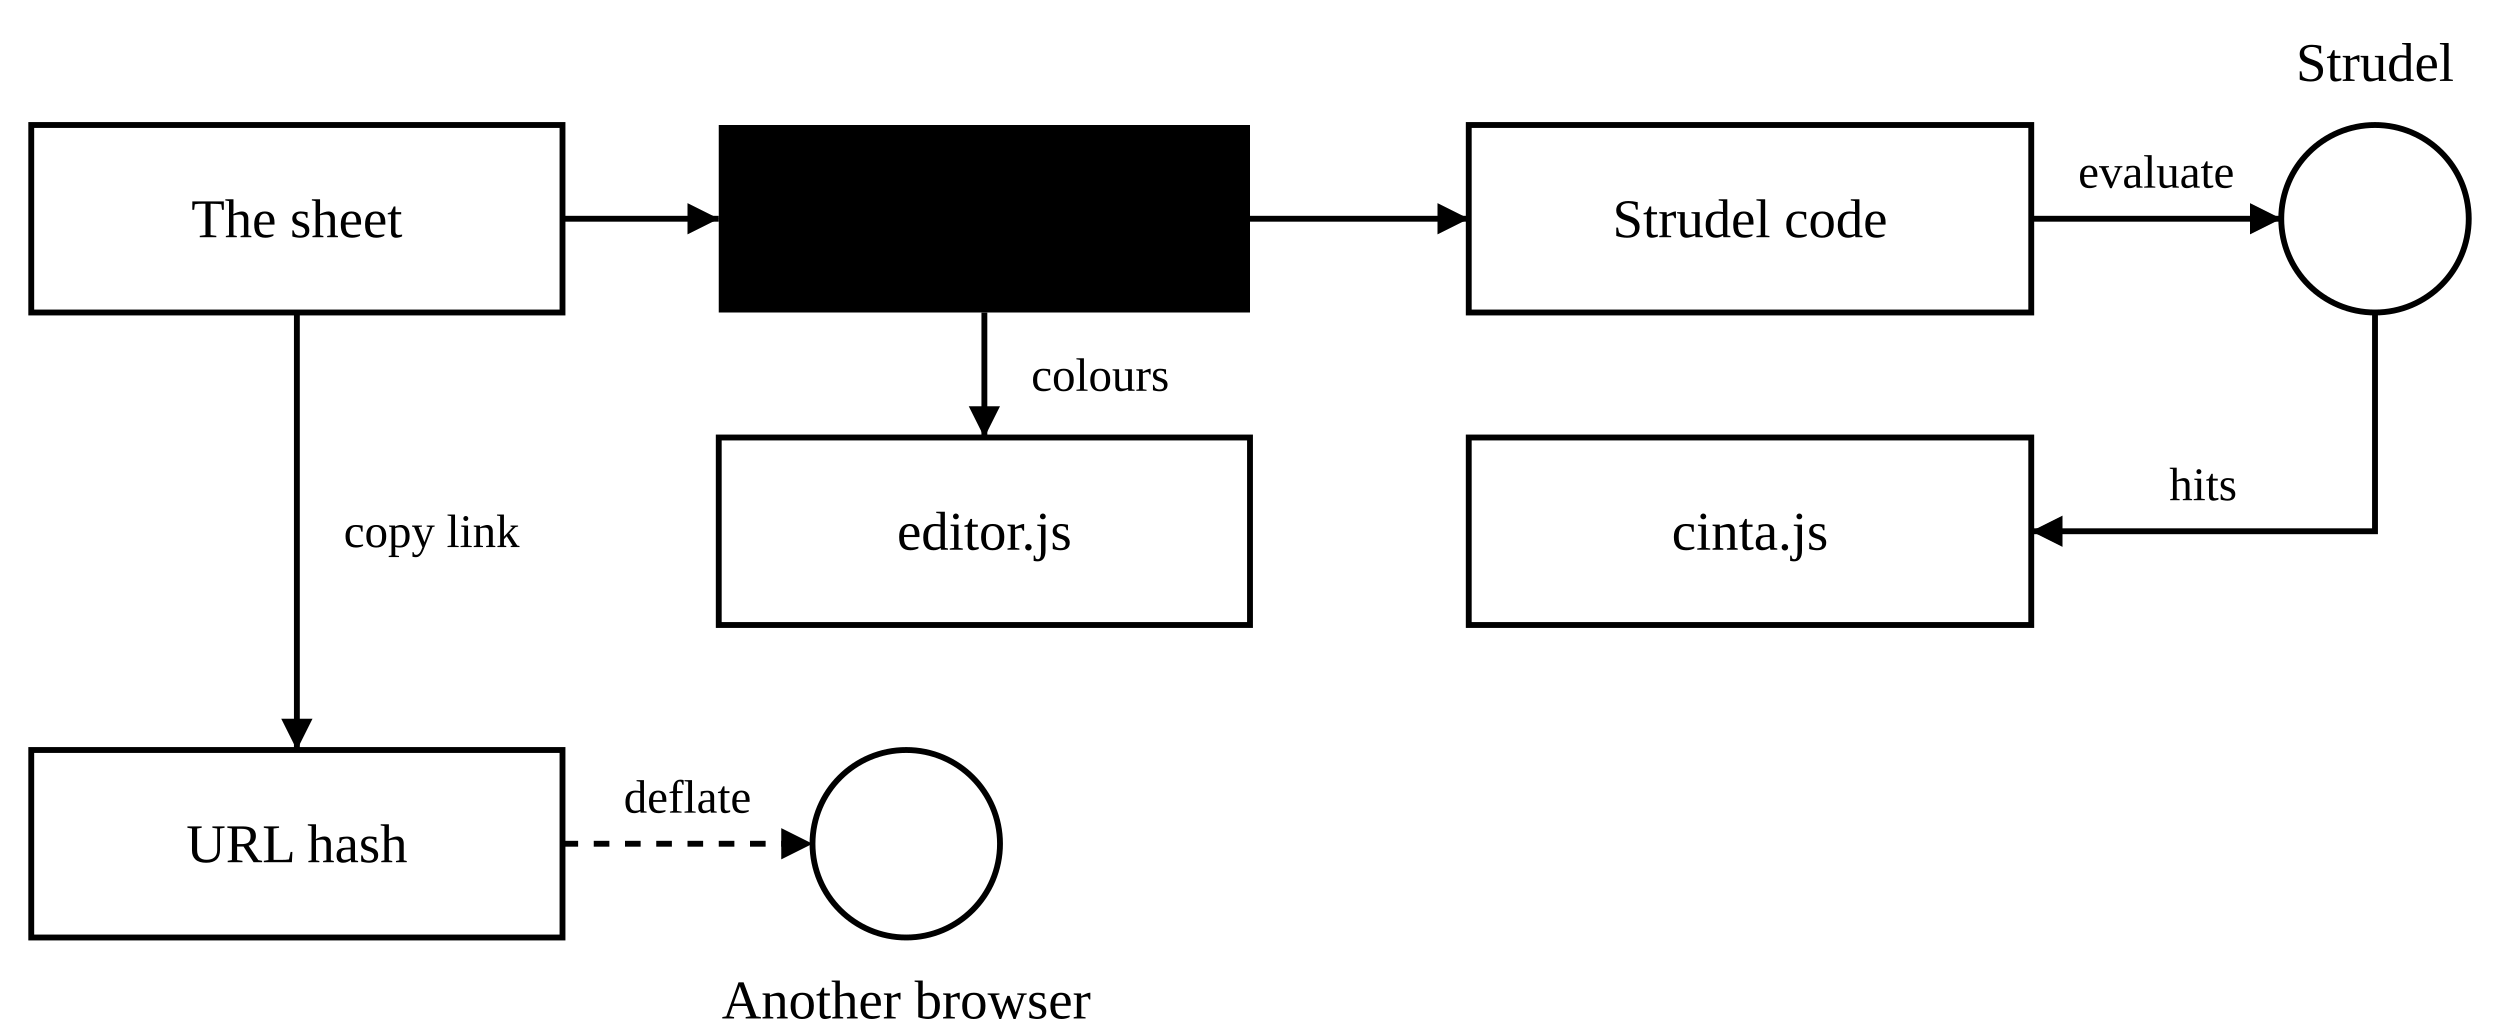
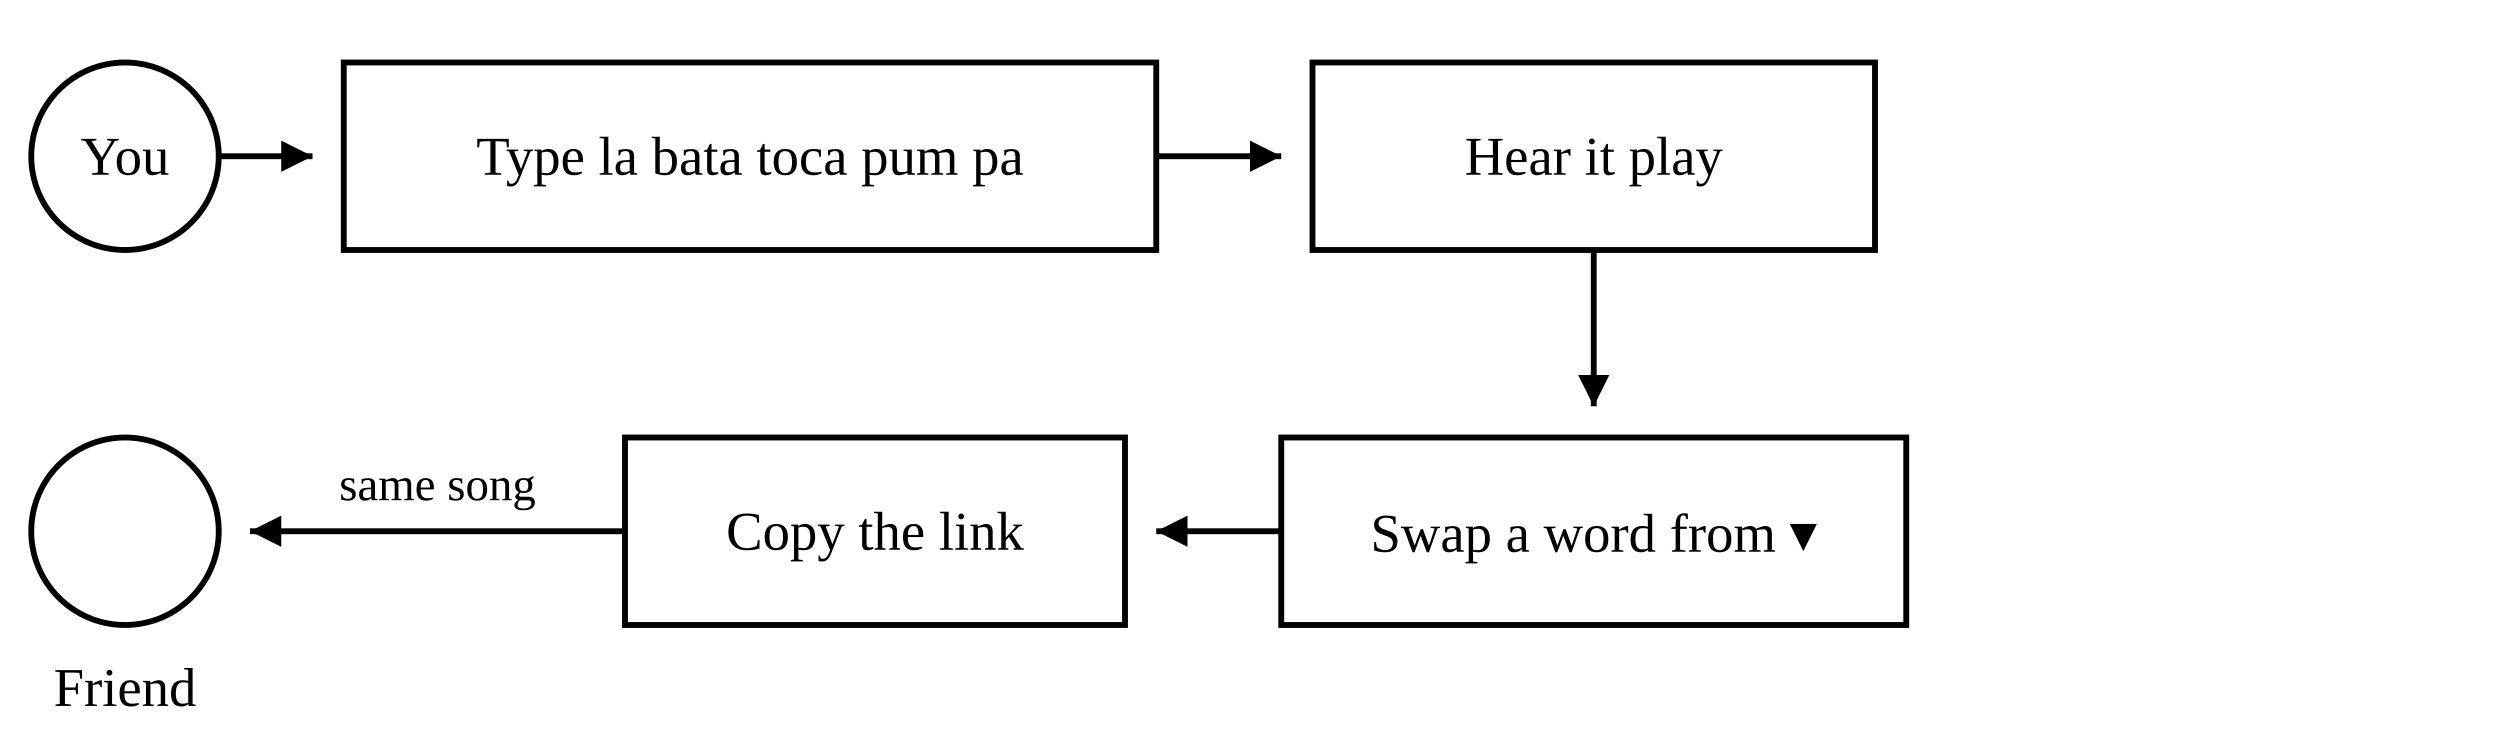
- <svg xmlns="http://www.w3.org/2000/svg" viewBox="0 0 640 264">
+ <svg xmlns="http://www.w3.org/2000/svg" viewBox="0 0 640 192">
  <defs>
    <marker id="chanchan-head" viewBox="0 0 8 8" refX="8" refY="4" markerWidth="8" markerHeight="8" markerUnits="userSpaceOnUse" orient="auto">
      <path d="M0 0L8 4L0 8Z" fill="currentColor" />
    </marker>
  </defs>
  <g fill="none" stroke="currentColor" stroke-width="1.5">
-     <rect x="8" y="32" width="136" height="48" />
-     <path d="M144 56H184" marker-end="url(#chanchan-head)" />
-     <path d="M320 56H376" marker-end="url(#chanchan-head)" />
-     <rect x="376" y="32" width="144" height="48" />
-     <path d="M520 56H584" marker-end="url(#chanchan-head)" />
-     <circle cx="608" cy="56" r="24" />
-     <path d="M252 80V112" marker-end="url(#chanchan-head)" />
-     <rect x="184" y="112" width="136" height="48" />
-     <path d="M608 80V136H520" marker-end="url(#chanchan-head)" />
-     <rect x="376" y="112" width="144" height="48" />
-     <path d="M76 80V192" marker-end="url(#chanchan-head)" />
-     <rect x="8" y="192" width="136" height="48" />
-     <path d="M144 216H208" stroke-dasharray="4 4" marker-end="url(#chanchan-head)" />
-     <circle cx="232" cy="216" r="24" />
+     <circle cx="32" cy="40" r="24" />
+     <path d="M56 40H80" marker-end="url(#chanchan-head)" />
+     <rect x="88" y="16" width="208" height="48" />
+     <path d="M296 40H328" marker-end="url(#chanchan-head)" />
+     <rect x="336" y="16" width="144" height="48" />
+     <path d="M408 64V104" marker-end="url(#chanchan-head)" />
+     <rect x="328" y="112" width="160" height="48" />
+     <path d="M328 136H296" marker-end="url(#chanchan-head)" />
+     <rect x="160" y="112" width="128" height="48" />
+     <path d="M160 136H64" marker-end="url(#chanchan-head)" />
+     <circle cx="32" cy="136" r="24" />
  </g>
-   <rect x="184" y="32" width="136" height="48" fill="currentColor" />
  <g fill="currentColor" font-size="14" text-anchor="middle" dominant-baseline="central">
-     <text x="76" y="56">The sheet</text>
-     <text class="knock" x="252" y="56">traductor.js</text>
-     <text x="448" y="56">Strudel code</text>
-     <text x="608" y="16">Strudel</text>
-     <text x="252" y="136">editor.js</text>
-     <text x="448" y="136">cinta.js</text>
-     <text x="76" y="216">URL hash</text>
-     <text x="232" y="256">Another browser</text>
+     <text x="32" y="40">You</text>
+     <text x="192" y="40">Type la bata toca pum pa</text>
+     <text x="408" y="40">Hear it play</text>
+     <text x="408" y="136">Swap a word from ▾</text>
+     <text x="224" y="136">Copy the link</text>
+     <text x="32" y="176">Friend</text>
  </g>
-   <g class="mute" fill="currentColor" font-size="12" dominant-baseline="central">
-     <text x="552" y="44" text-anchor="middle">evaluate</text>
-     <text x="264" y="96">colours</text>
-     <text x="564" y="124" text-anchor="middle">hits</text>
-     <text x="88" y="136">copy link</text>
-     <text x="176" y="204" text-anchor="middle">deflate</text>
+   <g class="mute" fill="currentColor" font-size="12" text-anchor="middle" dominant-baseline="central">
+     <text x="112" y="124">same song</text>
  </g>
</svg>
